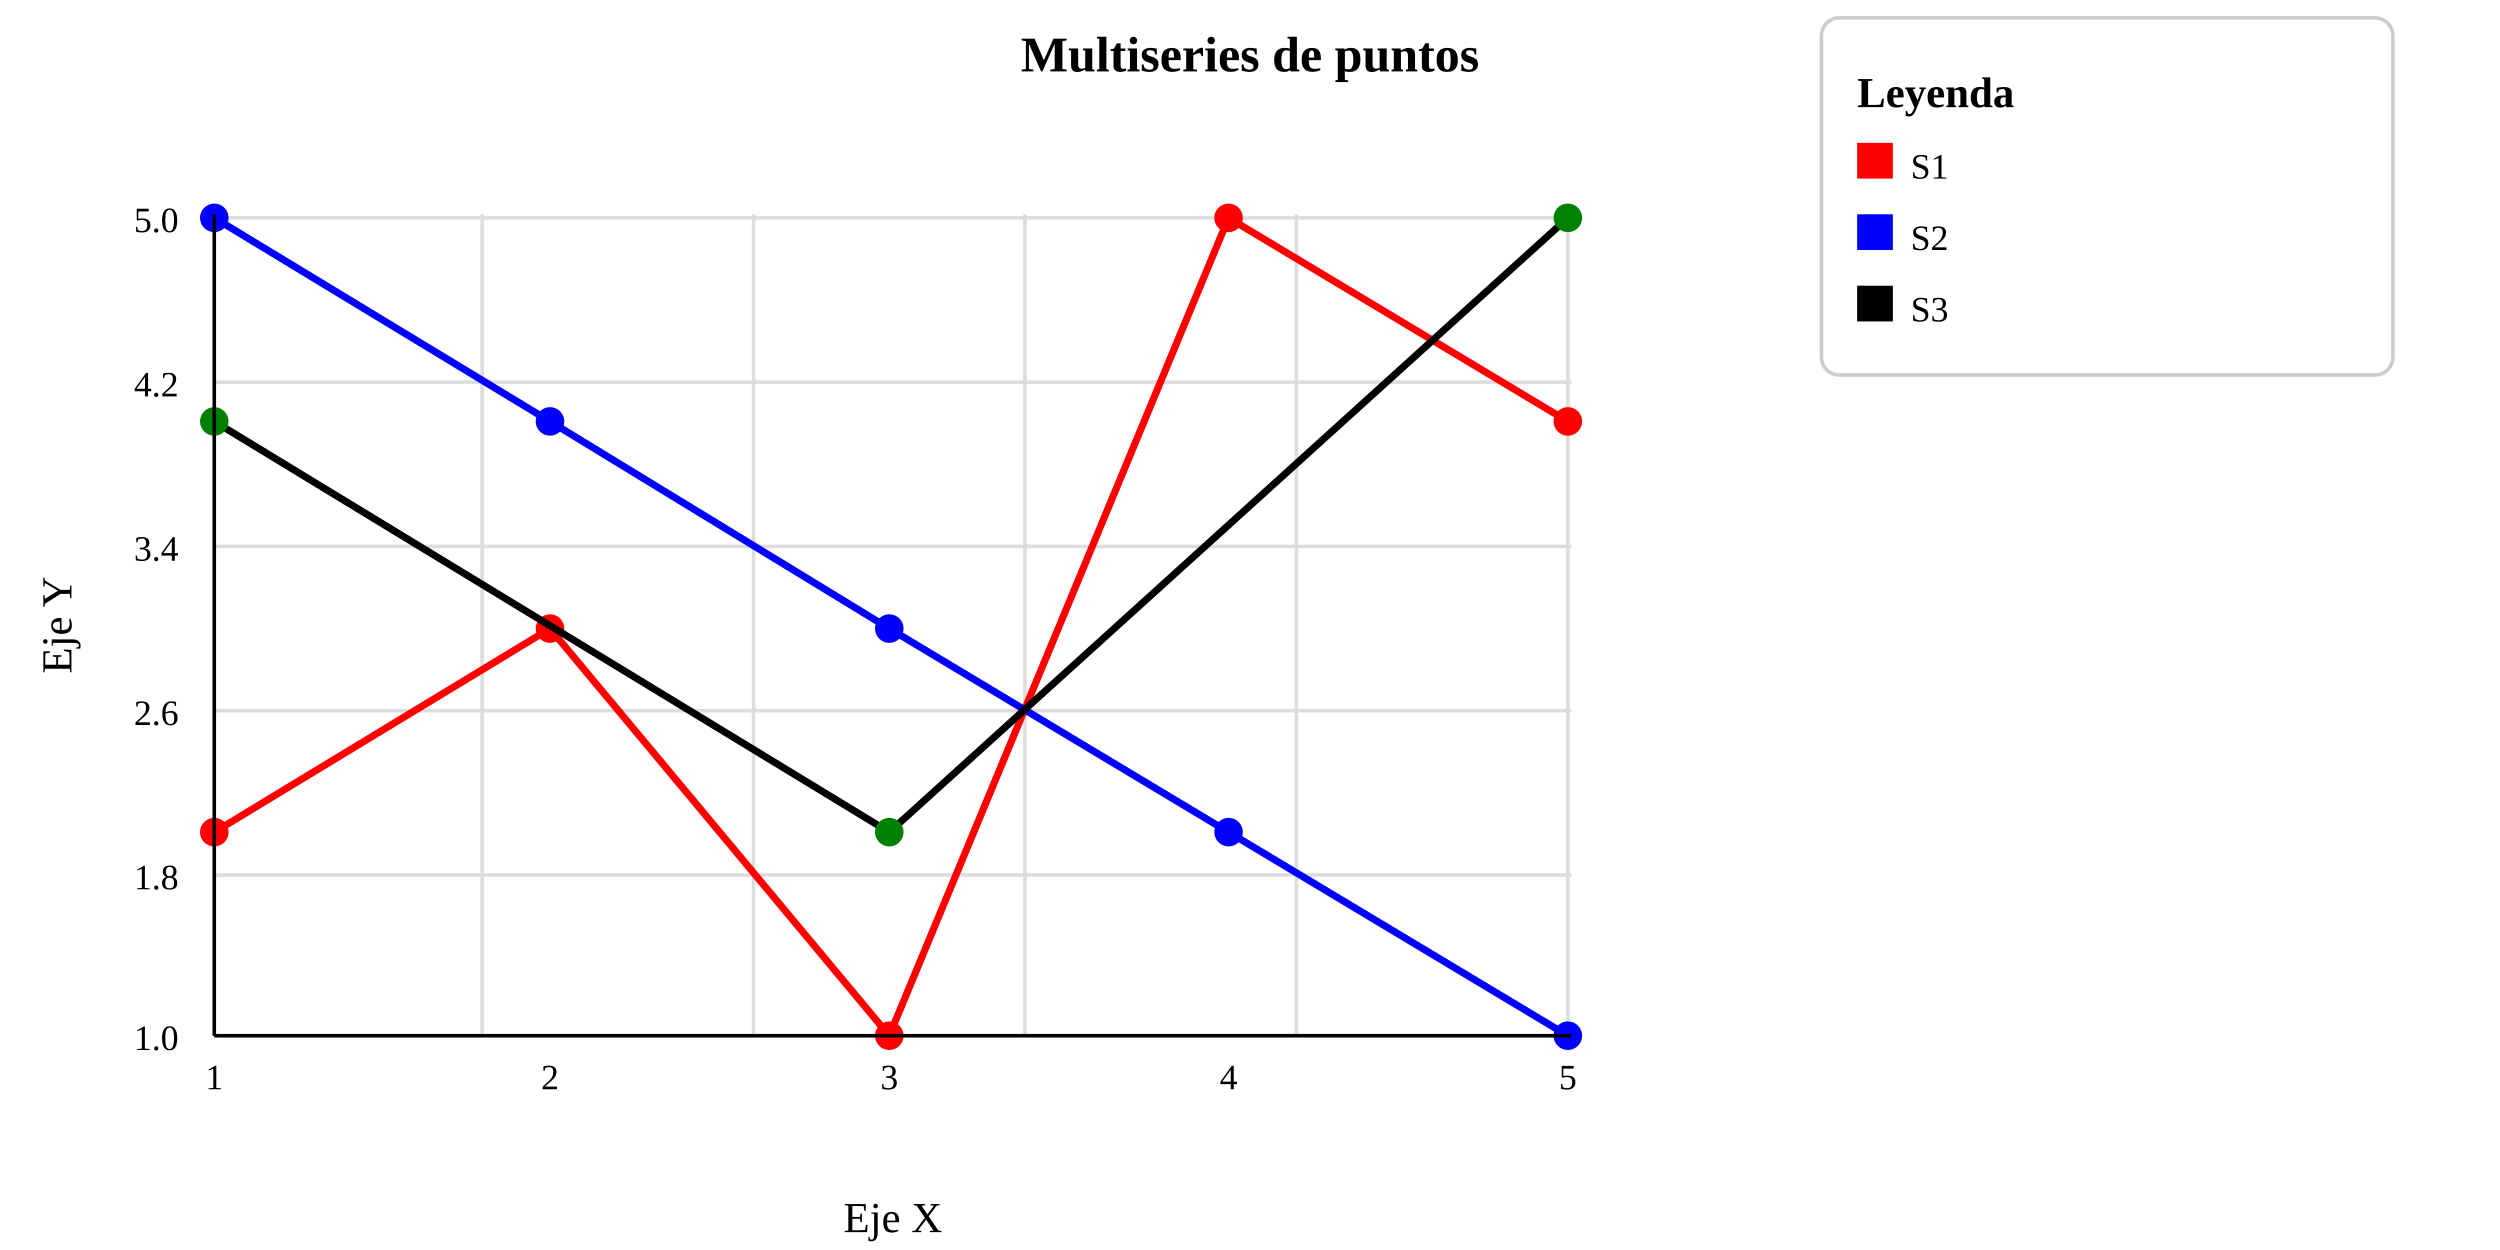
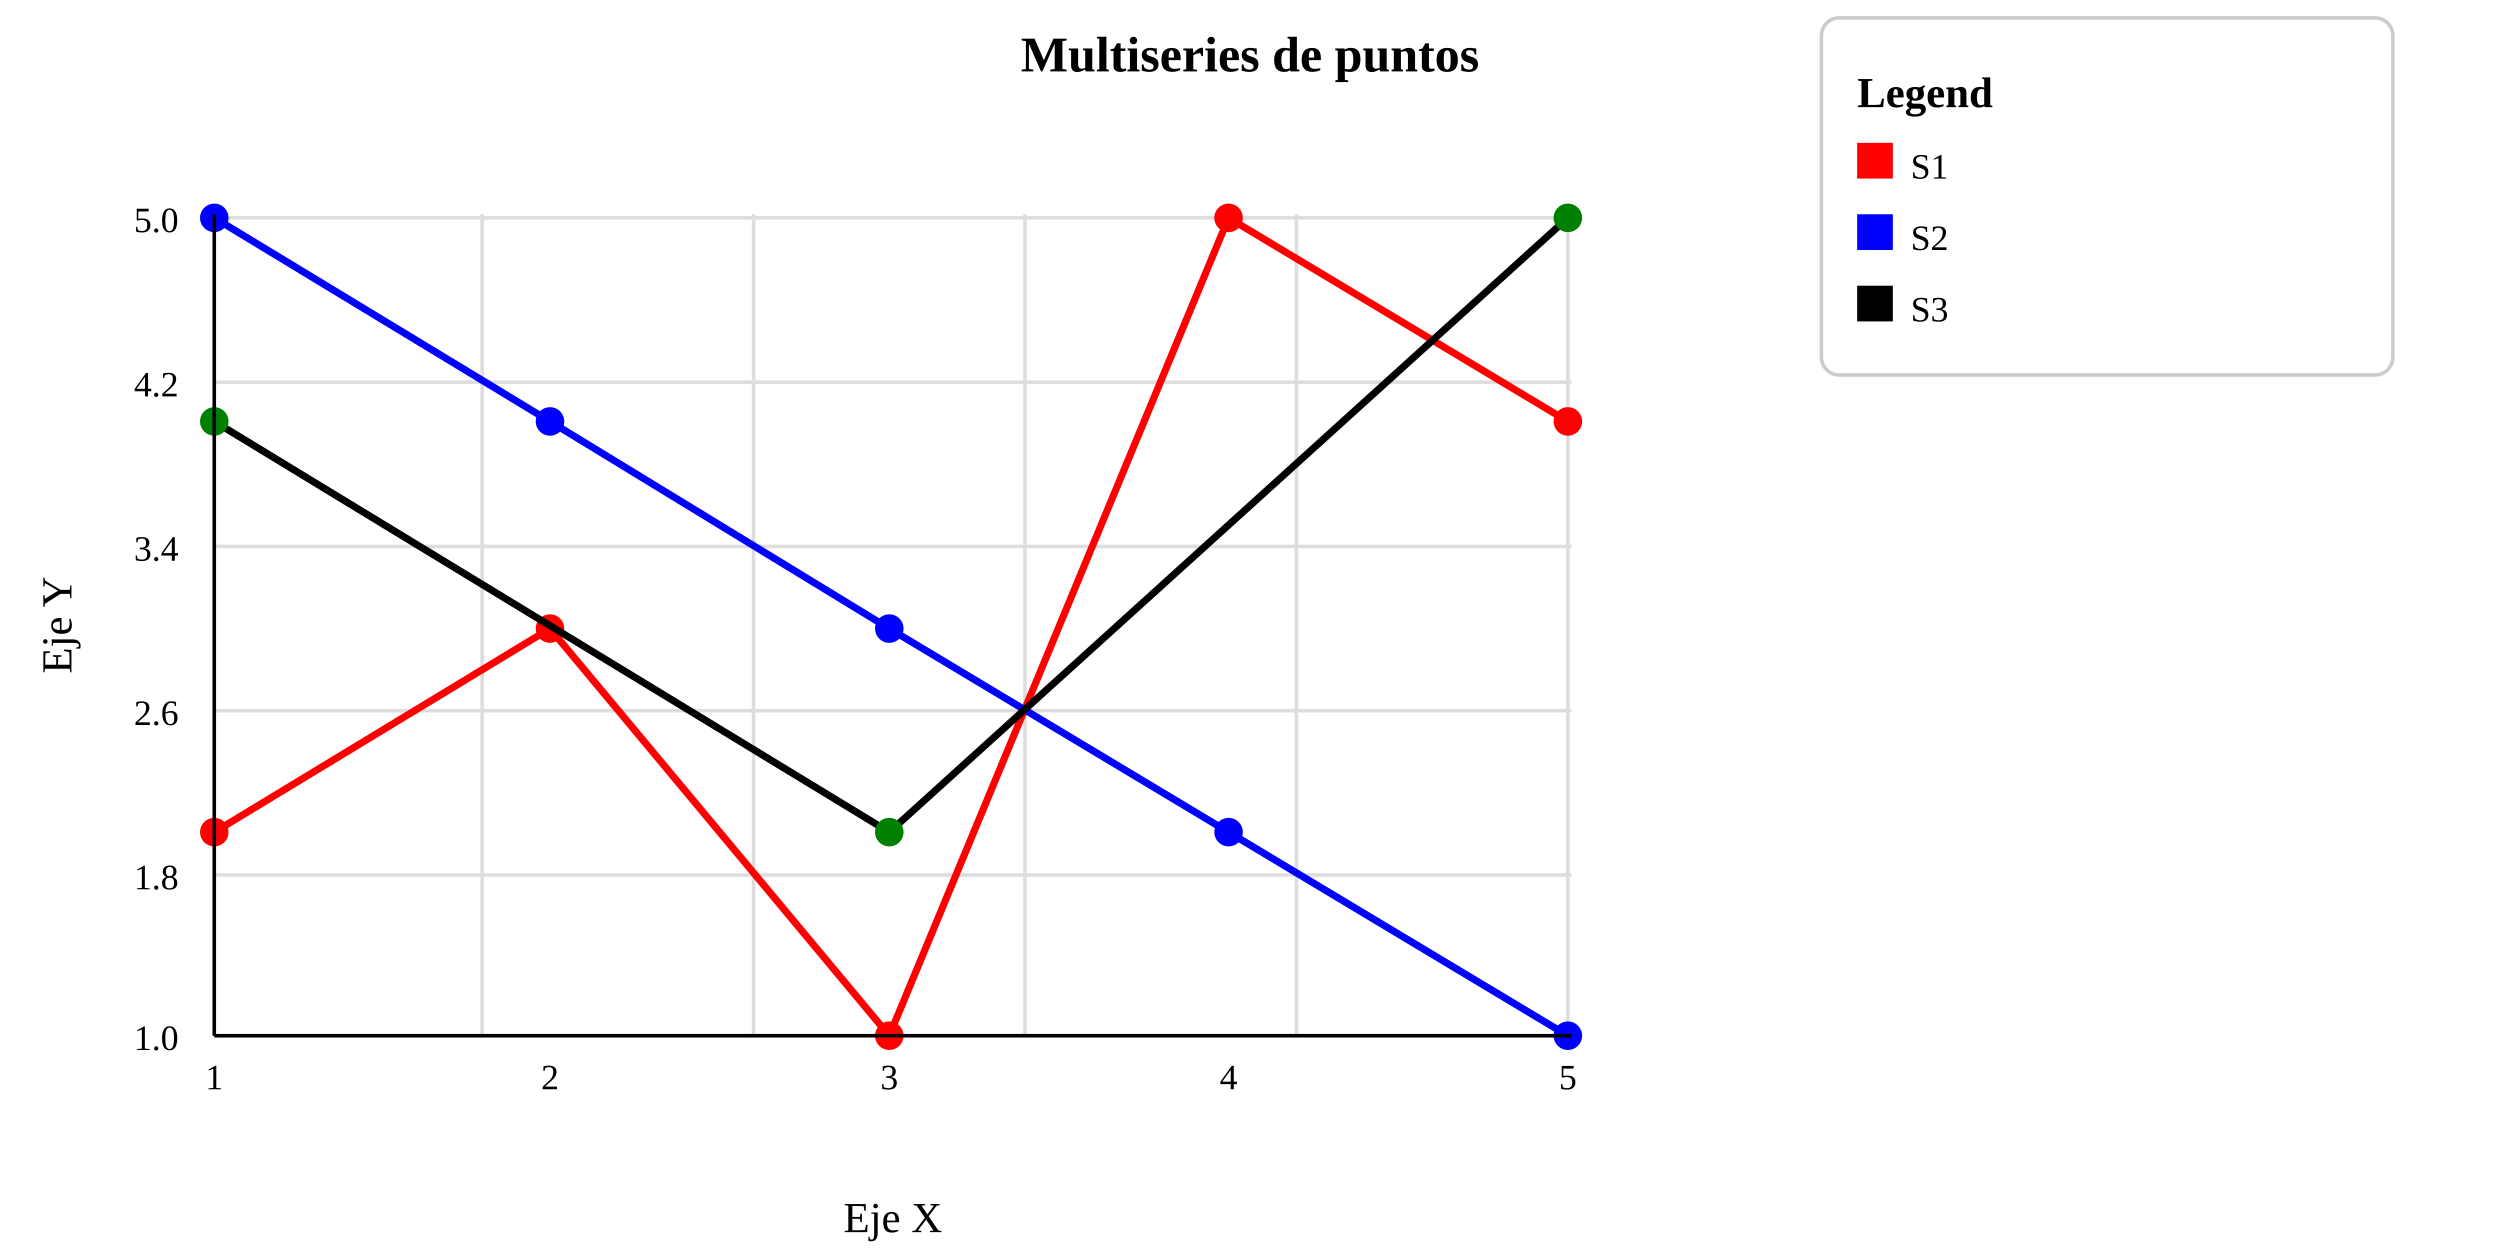
<svg xmlns="http://www.w3.org/2000/svg" width="700" height="350">
  <rect x="0" y="0" width="700" height="350" fill="white" />
  <line x1="60" y1="290" x2="440" y2="290" stroke="#ddd" stroke-width="1" />
  <line x1="60" y1="245" x2="440" y2="245" stroke="#ddd" stroke-width="1" />
  <line x1="60" y1="199" x2="440" y2="199" stroke="#ddd" stroke-width="1" />
  <line x1="60" y1="153" x2="440" y2="153" stroke="#ddd" stroke-width="1" />
  <line x1="60" y1="107" x2="440" y2="107" stroke="#ddd" stroke-width="1" />
  <line x1="60" y1="61" x2="440" y2="61" stroke="#ddd" stroke-width="1" />
  <line x1="60" y1="60" x2="60" y2="290" stroke="#ddd" stroke-width="1" />
  <line x1="135" y1="60" x2="135" y2="290" stroke="#ddd" stroke-width="1" />
  <line x1="211" y1="60" x2="211" y2="290" stroke="#ddd" stroke-width="1" />
  <line x1="287" y1="60" x2="287" y2="290" stroke="#ddd" stroke-width="1" />
  <line x1="363" y1="60" x2="363" y2="290" stroke="#ddd" stroke-width="1" />
  <line x1="439" y1="60" x2="439" y2="290" stroke="#ddd" stroke-width="1" />
  <line x1="60" y1="233" x2="154" y2="176" stroke="red" stroke-width="2" />
  <line x1="154" y1="176" x2="249" y2="290" stroke="red" stroke-width="2" />
  <line x1="249" y1="290" x2="344" y2="61" stroke="red" stroke-width="2" />
  <line x1="344" y1="61" x2="439" y2="118" stroke="red" stroke-width="2" />
  <circle cx="60" cy="233" r="4" fill="red" />
  <circle cx="154" cy="176" r="4" fill="red" />
  <circle cx="249" cy="290" r="4" fill="red" />
  <circle cx="344" cy="61" r="4" fill="red" />
  <circle cx="439" cy="118" r="4" fill="red" />
  <line x1="60" y1="61" x2="154" y2="118" stroke="blue" stroke-width="2" />
  <line x1="154" y1="118" x2="249" y2="176" stroke="blue" stroke-width="2" />
  <line x1="249" y1="176" x2="344" y2="233" stroke="blue" stroke-width="2" />
  <line x1="344" y1="233" x2="439" y2="290" stroke="blue" stroke-width="2" />
  <circle cx="60" cy="61" r="4" fill="blue" />
  <circle cx="154" cy="118" r="4" fill="blue" />
  <circle cx="249" cy="176" r="4" fill="blue" />
  <circle cx="344" cy="233" r="4" fill="blue" />
  <circle cx="439" cy="290" r="4" fill="blue" />
  <line x1="60" y1="118" x2="249" y2="233" stroke="black" stroke-width="2" />
  <line x1="249" y1="233" x2="439" y2="61" stroke="black" stroke-width="2" />
  <circle cx="60" cy="118" r="4" fill="green" />
  <circle cx="249" cy="233" r="4" fill="green" />
  <circle cx="439" cy="61" r="4" fill="green" />
  <line x1="60" y1="290" x2="440" y2="290" stroke="black" stroke-width="1" />
  <line x1="60" y1="60" x2="60" y2="290" stroke="black" stroke-width="1" />
  <text x="50" y="294" font-size="10" text-anchor="end">1.0</text>
  <text x="50" y="249" font-size="10" text-anchor="end">1.8</text>
  <text x="50" y="203" font-size="10" text-anchor="end">2.6</text>
  <text x="50" y="157" font-size="10" text-anchor="end">3.4</text>
  <text x="50" y="111" font-size="10" text-anchor="end">4.2</text>
  <text x="50" y="65" font-size="10" text-anchor="end">5.0</text>
  <text x="60" y="305" font-size="10" text-anchor="middle">1</text>
  <text x="154" y="305" font-size="10" text-anchor="middle">2</text>
  <text x="249" y="305" font-size="10" text-anchor="middle">3</text>
  <text x="344" y="305" font-size="10" text-anchor="middle">4</text>
  <text x="439" y="305" font-size="10" text-anchor="middle">5</text>
  <text x="350" y="20" font-size="14" text-anchor="middle" font-weight="bold">Multiseries de puntos</text>
  <text x="250" y="345" font-size="12" text-anchor="middle">Eje X</text>
  <g transform="translate(20,175) rotate(-90)">
    <text font-size="12" text-anchor="middle">Eje Y</text>
  </g>
  <rect x="510" y="5" width="160" height="100" fill="white" stroke="#ccc" rx="5" />
-   <text x="520" y="30" font-size="12" font-weight="bold">Leyenda</text>
+   <text x="520" y="30" font-size="12" font-weight="bold">Legend</text>
  <rect x="520" y="40" width="10" height="10" fill="red" />
  <text x="535" y="50" font-size="10">S1</text>
  <rect x="520" y="60" width="10" height="10" fill="blue" />
  <text x="535" y="70" font-size="10">S2</text>
  <rect x="520" y="80" width="10" height="10" fill="black" />
  <text x="535" y="90" font-size="10">S3</text>
</svg>
